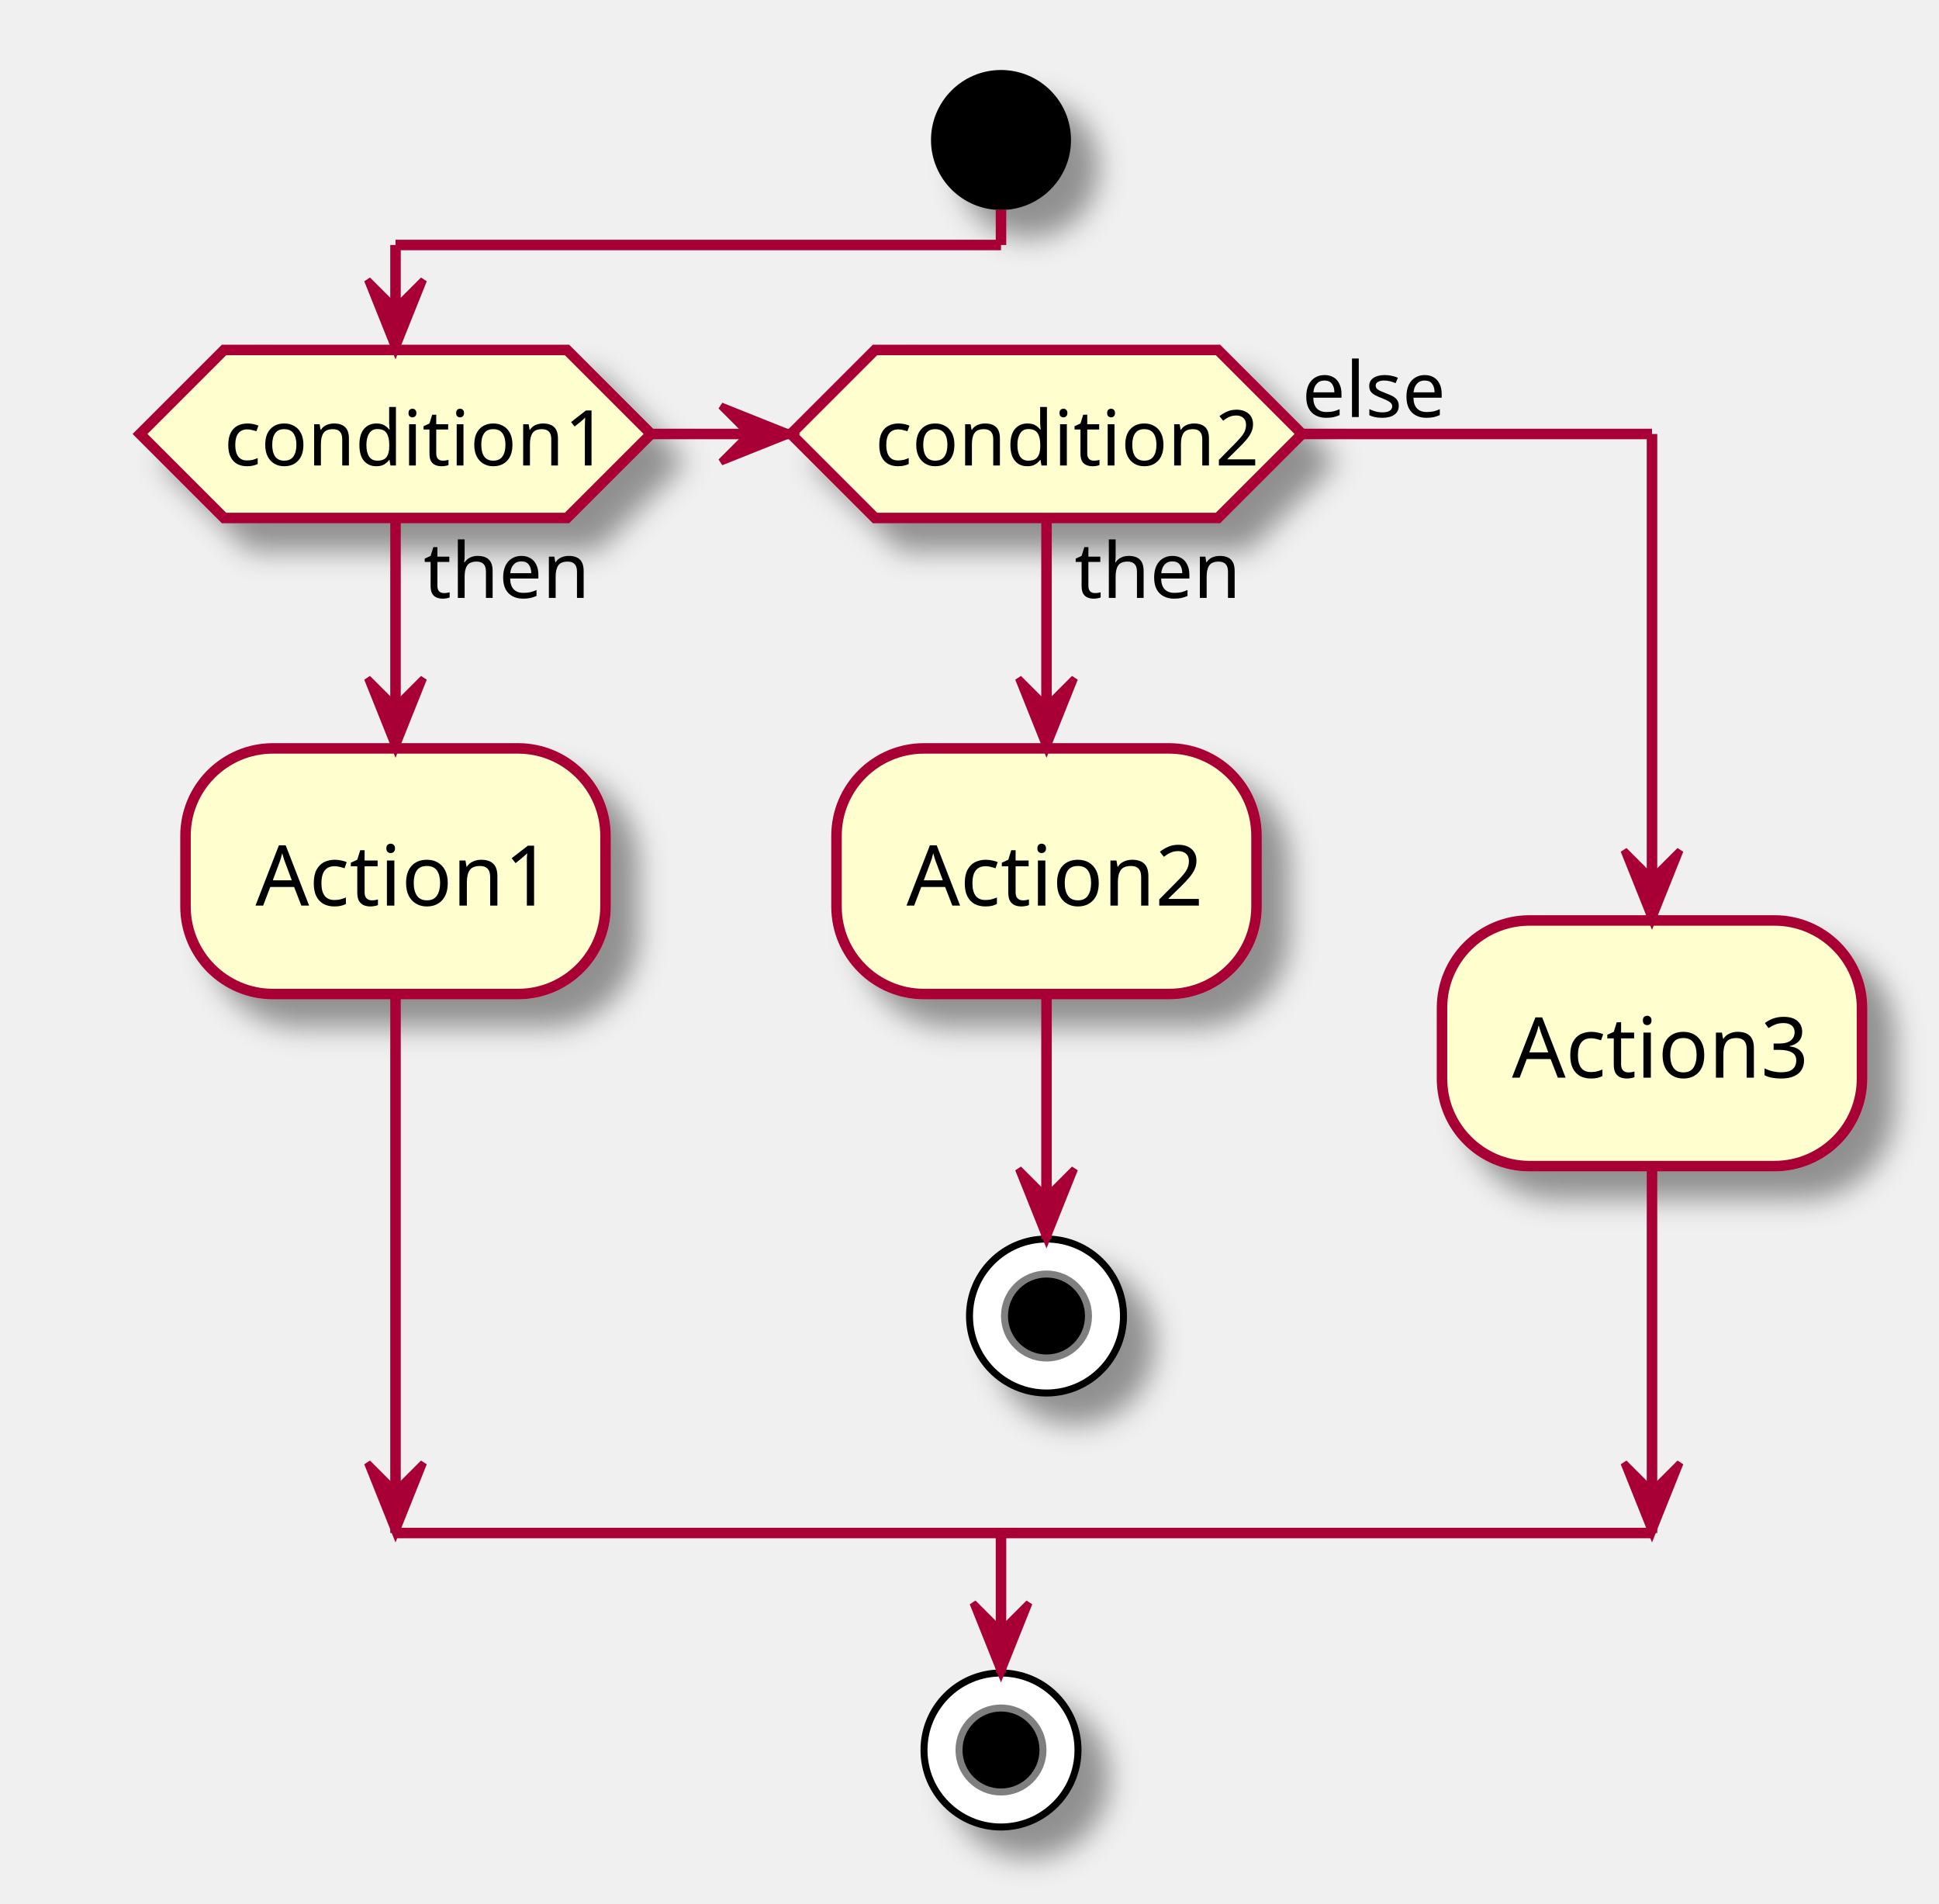
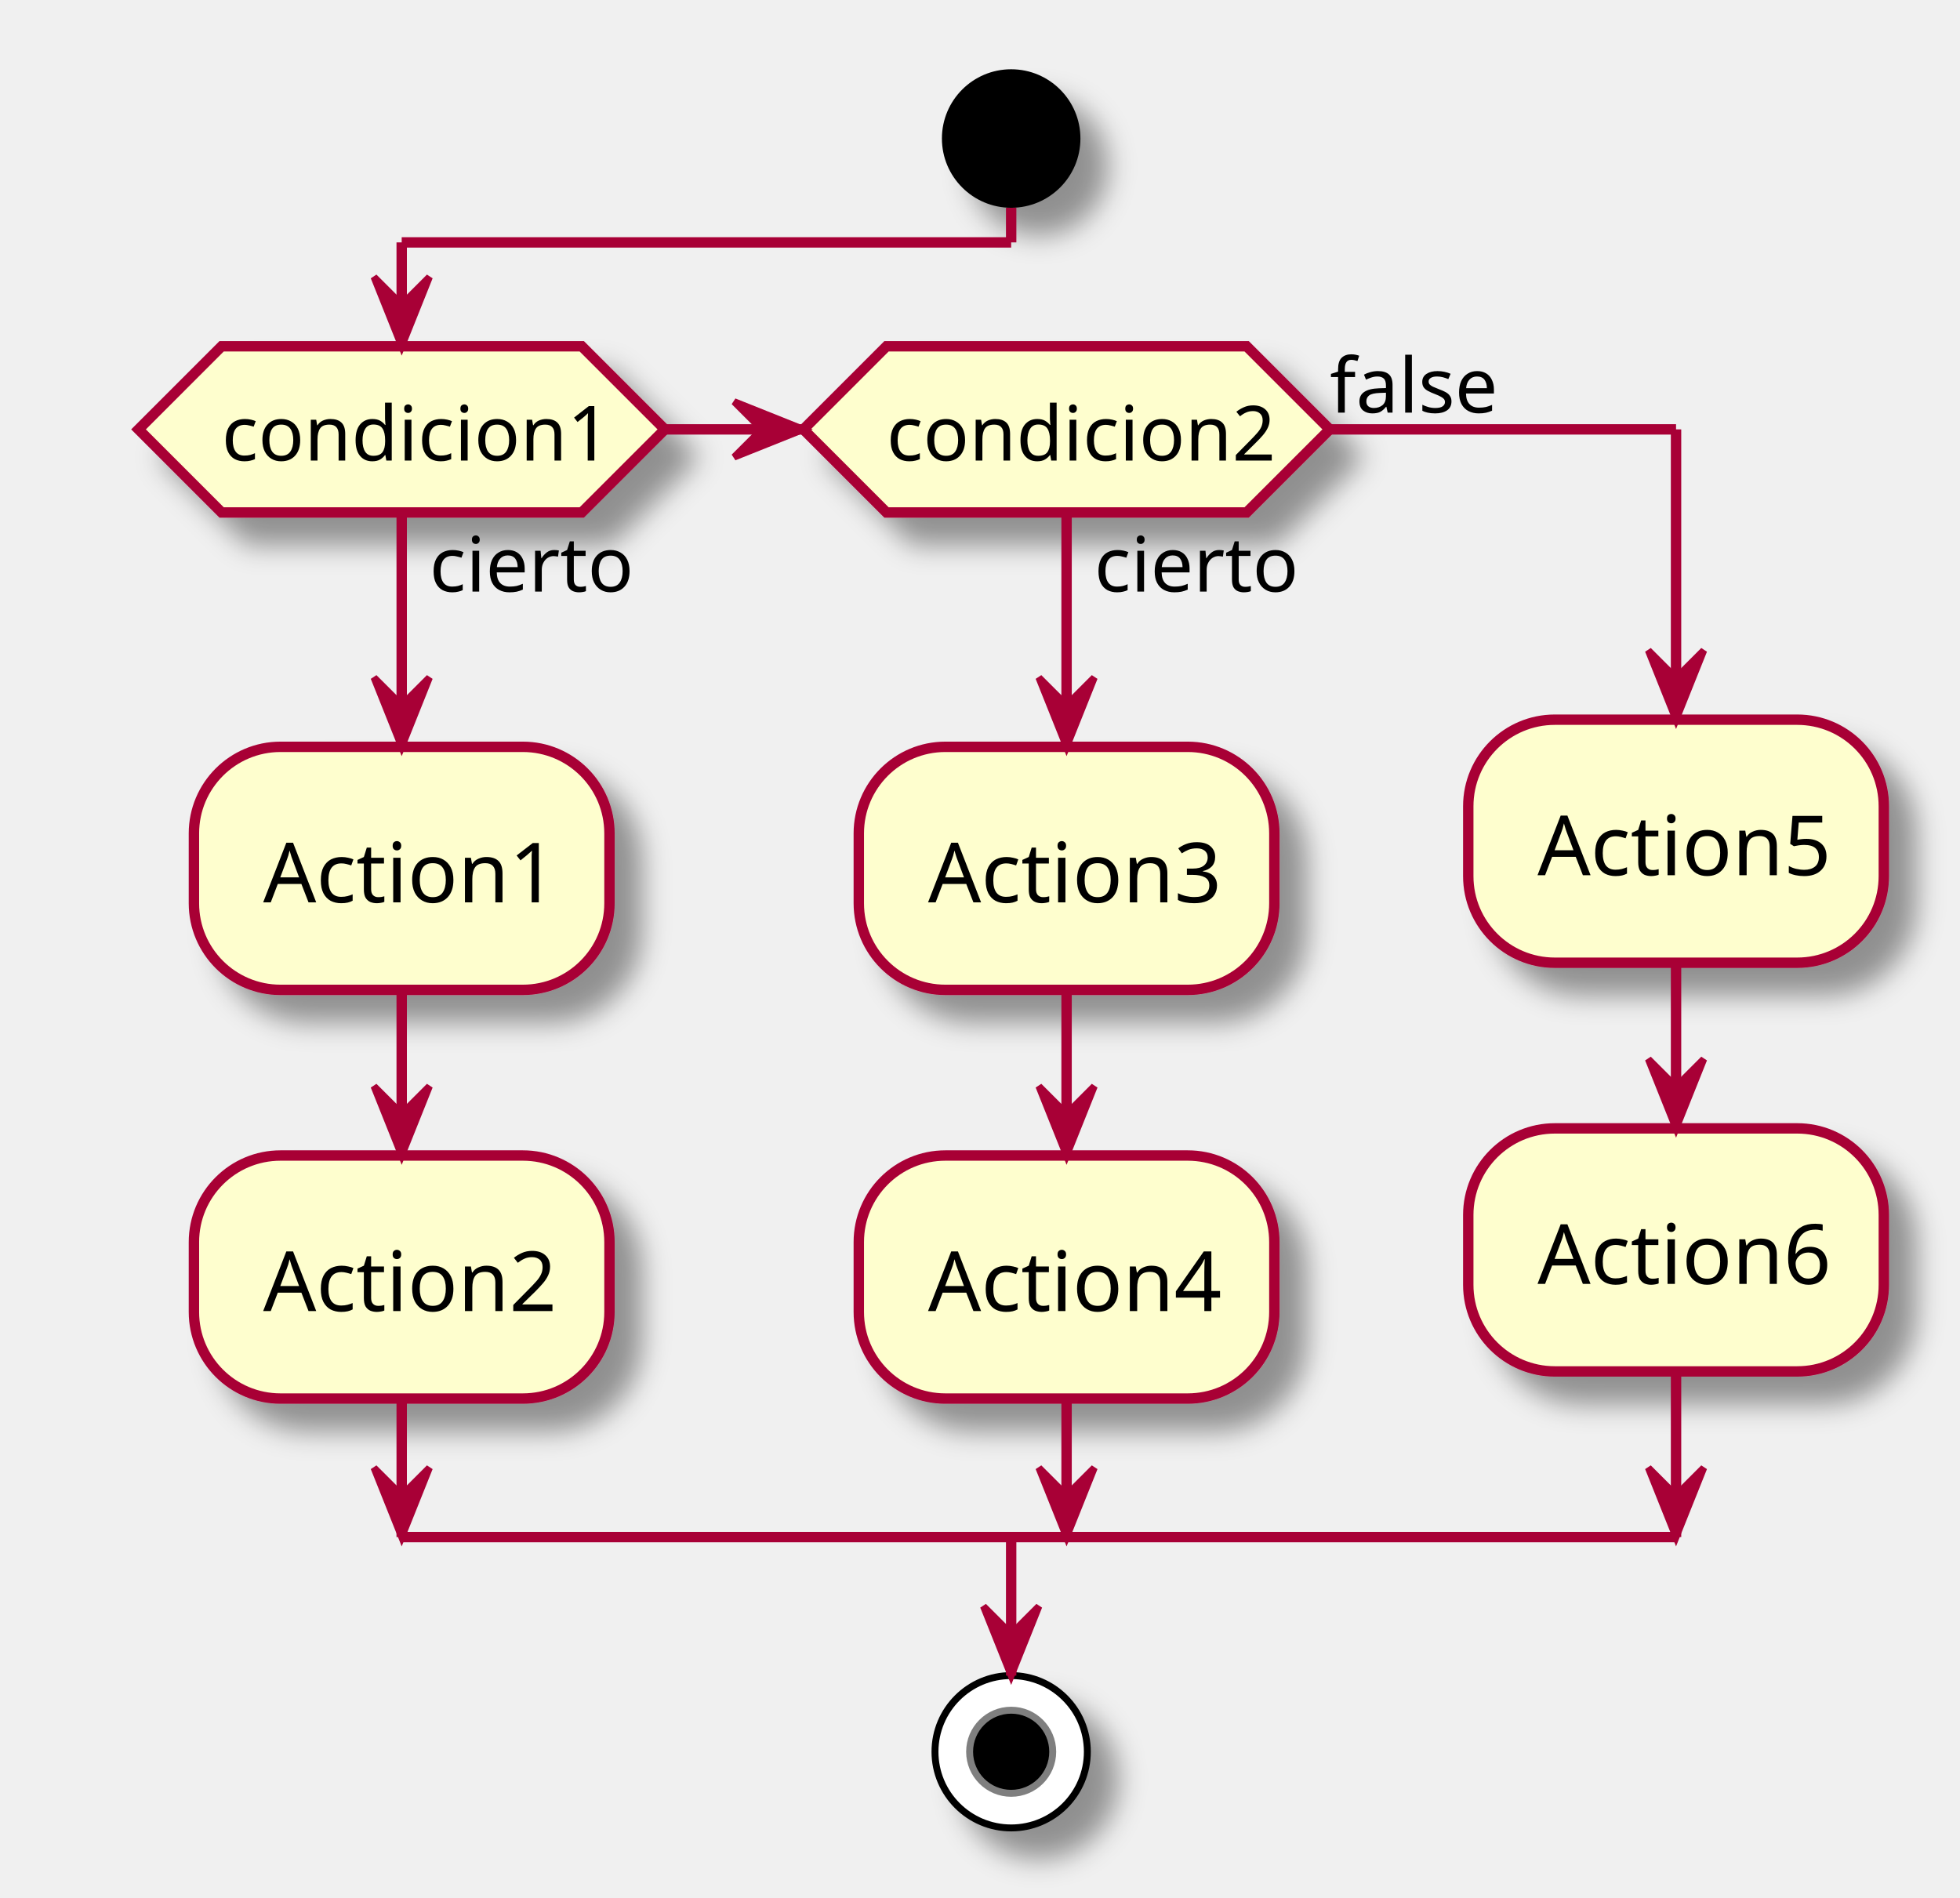
- <svg xmlns="http://www.w3.org/2000/svg" contentScriptType="application/ecmascript" contentStyleType="text/css" height="272px" preserveAspectRatio="none" style="width:277px;height:272px;" version="1.1" viewBox="0 0 277 272" width="277px" zoomAndPan="magnify">
+ <svg xmlns="http://www.w3.org/2000/svg" contentScriptType="application/ecmascript" contentStyleType="text/css" height="274px" preserveAspectRatio="none" style="width:283px;height:274px;" version="1.1" viewBox="0 0 283 274" width="283px" zoomAndPan="magnify">
  <defs>
-     <filter height="300%" id="f1jctjajntd4fy" width="300%" x="-1" y="-1">
+     <filter height="300%" id="fy6p7jo9coi74" width="300%" x="-1" y="-1">
      <feGaussianBlur result="blurOut" stdDeviation="2.0" />
      <feColorMatrix in="blurOut" result="blurOut2" type="matrix" values="0 0 0 0 0 0 0 0 0 0 0 0 0 0 0 0 0 0 .4 0" />
      <feOffset dx="4.0" dy="4.0" in="blurOut2" result="blurOut3" />
      <feBlend in="SourceGraphic" in2="blurOut3" mode="normal" />
    </filter>
  </defs>
  <g>
-     <ellipse cx="143" cy="20" fill="#000000" filter="url(#f1jctjajntd4fy)" rx="10" ry="10" style="stroke: none; stroke-width: 1.0;" />
-     <polygon fill="#FEFECE" filter="url(#f1jctjajntd4fy)" points="32,50,81,50,93,62,81,74,32,74,20,62,32,50" style="stroke: #A80036; stroke-width: 1.5;" />
-     <text fill="#000000" font-family="sans-serif" font-size="11" lengthAdjust="spacingAndGlyphs" textLength="21" x="60.5" y="85.419">then</text>
-     <text fill="#000000" font-family="sans-serif" font-size="11" lengthAdjust="spacingAndGlyphs" textLength="49" x="32" y="66.501">condition1</text>
-     <rect fill="#FEFECE" filter="url(#f1jctjajntd4fy)" height="35.094" rx="12.5" ry="12.5" style="stroke: #A80036; stroke-width: 1.5;" width="60" x="26.5" y="106.919" />
-     <text fill="#000000" font-family="sans-serif" font-size="12" lengthAdjust="spacingAndGlyphs" textLength="40" x="36.5" y="129.376">Action1</text>
-     <polygon fill="#FEFECE" filter="url(#f1jctjajntd4fy)" points="125,50,174,50,186,62,174,74,125,74,113,62,125,50" style="stroke: #A80036; stroke-width: 1.5;" />
-     <text fill="#000000" font-family="sans-serif" font-size="11" lengthAdjust="spacingAndGlyphs" textLength="21" x="153.5" y="85.419">then</text>
-     <text fill="#000000" font-family="sans-serif" font-size="11" lengthAdjust="spacingAndGlyphs" textLength="49" x="125" y="66.501">condition2</text>
-     <text fill="#000000" font-family="sans-serif" font-size="11" lengthAdjust="spacingAndGlyphs" textLength="20" x="186" y="59.583">else</text>
-     <rect fill="#FEFECE" filter="url(#f1jctjajntd4fy)" height="35.094" rx="12.5" ry="12.5" style="stroke: #A80036; stroke-width: 1.5;" width="60" x="119.5" y="106.919" />
-     <text fill="#000000" font-family="sans-serif" font-size="12" lengthAdjust="spacingAndGlyphs" textLength="40" x="129.5" y="129.376">Action2</text>
-     <ellipse cx="149.5" cy="188.013" fill="#FFFFFF" filter="url(#f1jctjajntd4fy)" rx="11" ry="11" style="stroke: #000000; stroke-width: 1.0;" />
-     <ellipse cx="149.5" cy="188.013" fill="#000000" rx="6" ry="6" style="stroke: #7F7F7F; stroke-width: 1.0;" />
-     <rect fill="#FEFECE" filter="url(#f1jctjajntd4fy)" height="35.094" rx="12.5" ry="12.5" style="stroke: #A80036; stroke-width: 1.5;" width="60" x="206" y="131.501" />
-     <text fill="#000000" font-family="sans-serif" font-size="12" lengthAdjust="spacingAndGlyphs" textLength="40" x="216" y="153.958">Action3</text>
-     <ellipse cx="143" cy="250.013" fill="#FFFFFF" filter="url(#f1jctjajntd4fy)" rx="11" ry="11" style="stroke: #000000; stroke-width: 1.0;" />
-     <ellipse cx="143" cy="250.013" fill="#000000" rx="6" ry="6" style="stroke: #7F7F7F; stroke-width: 1.0;" />
-     <line style="stroke: #A80036; stroke-width: 1.5;" x1="149.5" x2="149.5" y1="142.013" y2="177.013" />
-     <polygon fill="#A80036" points="145.5,167.013,149.5,177.013,153.5,167.013,149.5,171.013" style="stroke: #A80036; stroke-width: 1.0;" />
-     <line style="stroke: #A80036; stroke-width: 1.5;" x1="56.5" x2="56.5" y1="74" y2="106.919" />
-     <polygon fill="#A80036" points="52.5,96.919,56.5,106.919,60.5,96.919,56.5,100.919" style="stroke: #A80036; stroke-width: 1.0;" />
-     <line style="stroke: #A80036; stroke-width: 1.5;" x1="56.5" x2="56.5" y1="142.013" y2="219.013" />
-     <polygon fill="#A80036" points="52.5,209.013,56.5,219.013,60.5,209.013,56.5,213.013" style="stroke: #A80036; stroke-width: 1.0;" />
-     <line style="stroke: #A80036; stroke-width: 1.5;" x1="149.5" x2="149.5" y1="74" y2="106.919" />
-     <polygon fill="#A80036" points="145.5,96.919,149.5,106.919,153.5,96.919,149.5,100.919" style="stroke: #A80036; stroke-width: 1.0;" />
-     <line style="stroke: #A80036; stroke-width: 1.5;" x1="93" x2="113" y1="62" y2="62" />
-     <polygon fill="#A80036" points="103,58,113,62,103,66,107,62" style="stroke: #A80036; stroke-width: 1.0;" />
-     <line style="stroke: #A80036; stroke-width: 1.5;" x1="143" x2="143" y1="30" y2="35" />
-     <line style="stroke: #A80036; stroke-width: 1.5;" x1="143" x2="56.5" y1="35" y2="35" />
-     <line style="stroke: #A80036; stroke-width: 1.5;" x1="56.5" x2="56.5" y1="35" y2="50" />
-     <polygon fill="#A80036" points="52.5,40,56.5,50,60.5,40,56.5,44" style="stroke: #A80036; stroke-width: 1.0;" />
-     <line style="stroke: #A80036; stroke-width: 1.5;" x1="186" x2="236" y1="62" y2="62" />
-     <line style="stroke: #A80036; stroke-width: 1.5;" x1="236" x2="236" y1="62" y2="131.501" />
-     <polygon fill="#A80036" points="232,121.501,236,131.501,240,121.501,236,125.501" style="stroke: #A80036; stroke-width: 1.0;" />
-     <line style="stroke: #A80036; stroke-width: 1.5;" x1="236" x2="236" y1="166.595" y2="219.013" />
-     <polygon fill="#A80036" points="232,209.013,236,219.013,240,209.013,236,213.013" style="stroke: #A80036; stroke-width: 1.0;" />
-     <line style="stroke: #A80036; stroke-width: 1.5;" x1="56.5" x2="236" y1="219.013" y2="219.013" />
-     <line style="stroke: #A80036; stroke-width: 1.5;" x1="143" x2="143" y1="219.013" y2="239.013" />
-     <polygon fill="#A80036" points="139,229.013,143,239.013,147,229.013,143,233.013" style="stroke: #A80036; stroke-width: 1.0;" />
+     <ellipse cx="146" cy="20" fill="#000000" filter="url(#fy6p7jo9coi74)" rx="10" ry="10" style="stroke: none; stroke-width: 1.0;" />
+     <polygon fill="#FEFECE" filter="url(#fy6p7jo9coi74)" points="32,50,84,50,96,62,84,74,32,74,20,62,32,50" style="stroke: #A80036; stroke-width: 1.5;" />
+     <text fill="#000000" font-family="sans-serif" font-size="11" lengthAdjust="spacingAndGlyphs" textLength="27" x="62" y="85.419">cierto</text>
+     <text fill="#000000" font-family="sans-serif" font-size="11" lengthAdjust="spacingAndGlyphs" textLength="52" x="32" y="66.501">condicion1</text>
+     <rect fill="#FEFECE" filter="url(#fy6p7jo9coi74)" height="35.094" rx="12.5" ry="12.5" style="stroke: #A80036; stroke-width: 1.5;" width="60" x="28" y="107.836" />
+     <text fill="#000000" font-family="sans-serif" font-size="12" lengthAdjust="spacingAndGlyphs" textLength="40" x="38" y="130.293">Action1</text>
+     <rect fill="#FEFECE" filter="url(#fy6p7jo9coi74)" height="35.094" rx="12.5" ry="12.5" style="stroke: #A80036; stroke-width: 1.5;" width="60" x="28" y="166.848" />
+     <text fill="#000000" font-family="sans-serif" font-size="12" lengthAdjust="spacingAndGlyphs" textLength="40" x="38" y="189.305">Action2</text>
+     <polygon fill="#FEFECE" filter="url(#fy6p7jo9coi74)" points="128,50,180,50,192,62,180,74,128,74,116,62,128,50" style="stroke: #A80036; stroke-width: 1.5;" />
+     <text fill="#000000" font-family="sans-serif" font-size="11" lengthAdjust="spacingAndGlyphs" textLength="27" x="158" y="85.419">cierto</text>
+     <text fill="#000000" font-family="sans-serif" font-size="11" lengthAdjust="spacingAndGlyphs" textLength="52" x="128" y="66.501">condicion2</text>
+     <text fill="#000000" font-family="sans-serif" font-size="11" lengthAdjust="spacingAndGlyphs" textLength="24" x="192" y="59.583">false</text>
+     <rect fill="#FEFECE" filter="url(#fy6p7jo9coi74)" height="35.094" rx="12.5" ry="12.5" style="stroke: #A80036; stroke-width: 1.5;" width="60" x="124" y="107.836" />
+     <text fill="#000000" font-family="sans-serif" font-size="12" lengthAdjust="spacingAndGlyphs" textLength="40" x="134" y="130.293">Action3</text>
+     <rect fill="#FEFECE" filter="url(#fy6p7jo9coi74)" height="35.094" rx="12.5" ry="12.5" style="stroke: #A80036; stroke-width: 1.5;" width="60" x="124" y="166.848" />
+     <text fill="#000000" font-family="sans-serif" font-size="12" lengthAdjust="spacingAndGlyphs" textLength="40" x="134" y="189.305">Action4</text>
+     <rect fill="#FEFECE" filter="url(#fy6p7jo9coi74)" height="35.094" rx="12.5" ry="12.5" style="stroke: #A80036; stroke-width: 1.5;" width="60" x="212" y="103.918" />
+     <text fill="#000000" font-family="sans-serif" font-size="12" lengthAdjust="spacingAndGlyphs" textLength="40" x="222" y="126.375">Action5</text>
+     <rect fill="#FEFECE" filter="url(#fy6p7jo9coi74)" height="35.094" rx="12.5" ry="12.5" style="stroke: #A80036; stroke-width: 1.5;" width="60" x="212" y="162.93" />
+     <text fill="#000000" font-family="sans-serif" font-size="12" lengthAdjust="spacingAndGlyphs" textLength="40" x="222" y="185.387">Action6</text>
+     <ellipse cx="146" cy="252.941" fill="#FFFFFF" filter="url(#fy6p7jo9coi74)" rx="11" ry="11" style="stroke: #000000; stroke-width: 1.0;" />
+     <ellipse cx="146" cy="252.941" fill="#000000" rx="6" ry="6" style="stroke: #7F7F7F; stroke-width: 1.0;" />
+     <line style="stroke: #A80036; stroke-width: 1.5;" x1="58" x2="58" y1="142.93" y2="166.848" />
+     <polygon fill="#A80036" points="54,156.848,58,166.848,62,156.848,58,160.848" style="stroke: #A80036; stroke-width: 1.0;" />
+     <line style="stroke: #A80036; stroke-width: 1.5;" x1="154" x2="154" y1="142.93" y2="166.848" />
+     <polygon fill="#A80036" points="150,156.848,154,166.848,158,156.848,154,160.848" style="stroke: #A80036; stroke-width: 1.0;" />
+     <line style="stroke: #A80036; stroke-width: 1.5;" x1="242" x2="242" y1="139.012" y2="162.93" />
+     <polygon fill="#A80036" points="238,152.93,242,162.93,246,152.93,242,156.93" style="stroke: #A80036; stroke-width: 1.0;" />
+     <line style="stroke: #A80036; stroke-width: 1.5;" x1="58" x2="58" y1="74" y2="107.836" />
+     <polygon fill="#A80036" points="54,97.836,58,107.836,62,97.836,58,101.836" style="stroke: #A80036; stroke-width: 1.0;" />
+     <line style="stroke: #A80036; stroke-width: 1.5;" x1="58" x2="58" y1="201.941" y2="221.941" />
+     <polygon fill="#A80036" points="54,211.941,58,221.941,62,211.941,58,215.941" style="stroke: #A80036; stroke-width: 1.0;" />
+     <line style="stroke: #A80036; stroke-width: 1.5;" x1="154" x2="154" y1="74" y2="107.836" />
+     <polygon fill="#A80036" points="150,97.836,154,107.836,158,97.836,154,101.836" style="stroke: #A80036; stroke-width: 1.0;" />
+     <line style="stroke: #A80036; stroke-width: 1.5;" x1="154" x2="154" y1="201.941" y2="221.941" />
+     <polygon fill="#A80036" points="150,211.941,154,221.941,158,211.941,154,215.941" style="stroke: #A80036; stroke-width: 1.0;" />
+     <line style="stroke: #A80036; stroke-width: 1.5;" x1="96" x2="116" y1="62" y2="62" />
+     <polygon fill="#A80036" points="106,58,116,62,106,66,110,62" style="stroke: #A80036; stroke-width: 1.0;" />
+     <line style="stroke: #A80036; stroke-width: 1.5;" x1="146" x2="146" y1="30" y2="35" />
+     <line style="stroke: #A80036; stroke-width: 1.5;" x1="146" x2="58" y1="35" y2="35" />
+     <line style="stroke: #A80036; stroke-width: 1.5;" x1="58" x2="58" y1="35" y2="50" />
+     <polygon fill="#A80036" points="54,40,58,50,62,40,58,44" style="stroke: #A80036; stroke-width: 1.0;" />
+     <line style="stroke: #A80036; stroke-width: 1.5;" x1="192" x2="242" y1="62" y2="62" />
+     <line style="stroke: #A80036; stroke-width: 1.5;" x1="242" x2="242" y1="62" y2="103.918" />
+     <polygon fill="#A80036" points="238,93.918,242,103.918,246,93.918,242,97.918" style="stroke: #A80036; stroke-width: 1.0;" />
+     <line style="stroke: #A80036; stroke-width: 1.5;" x1="242" x2="242" y1="198.023" y2="221.941" />
+     <polygon fill="#A80036" points="238,211.941,242,221.941,246,211.941,242,215.941" style="stroke: #A80036; stroke-width: 1.0;" />
+     <line style="stroke: #A80036; stroke-width: 1.5;" x1="58" x2="242" y1="221.941" y2="221.941" />
+     <line style="stroke: #A80036; stroke-width: 1.5;" x1="146" x2="146" y1="221.941" y2="241.941" />
+     <polygon fill="#A80036" points="142,231.941,146,241.941,150,231.941,146,235.941" style="stroke: #A80036; stroke-width: 1.0;" />
  </g>
</svg>
